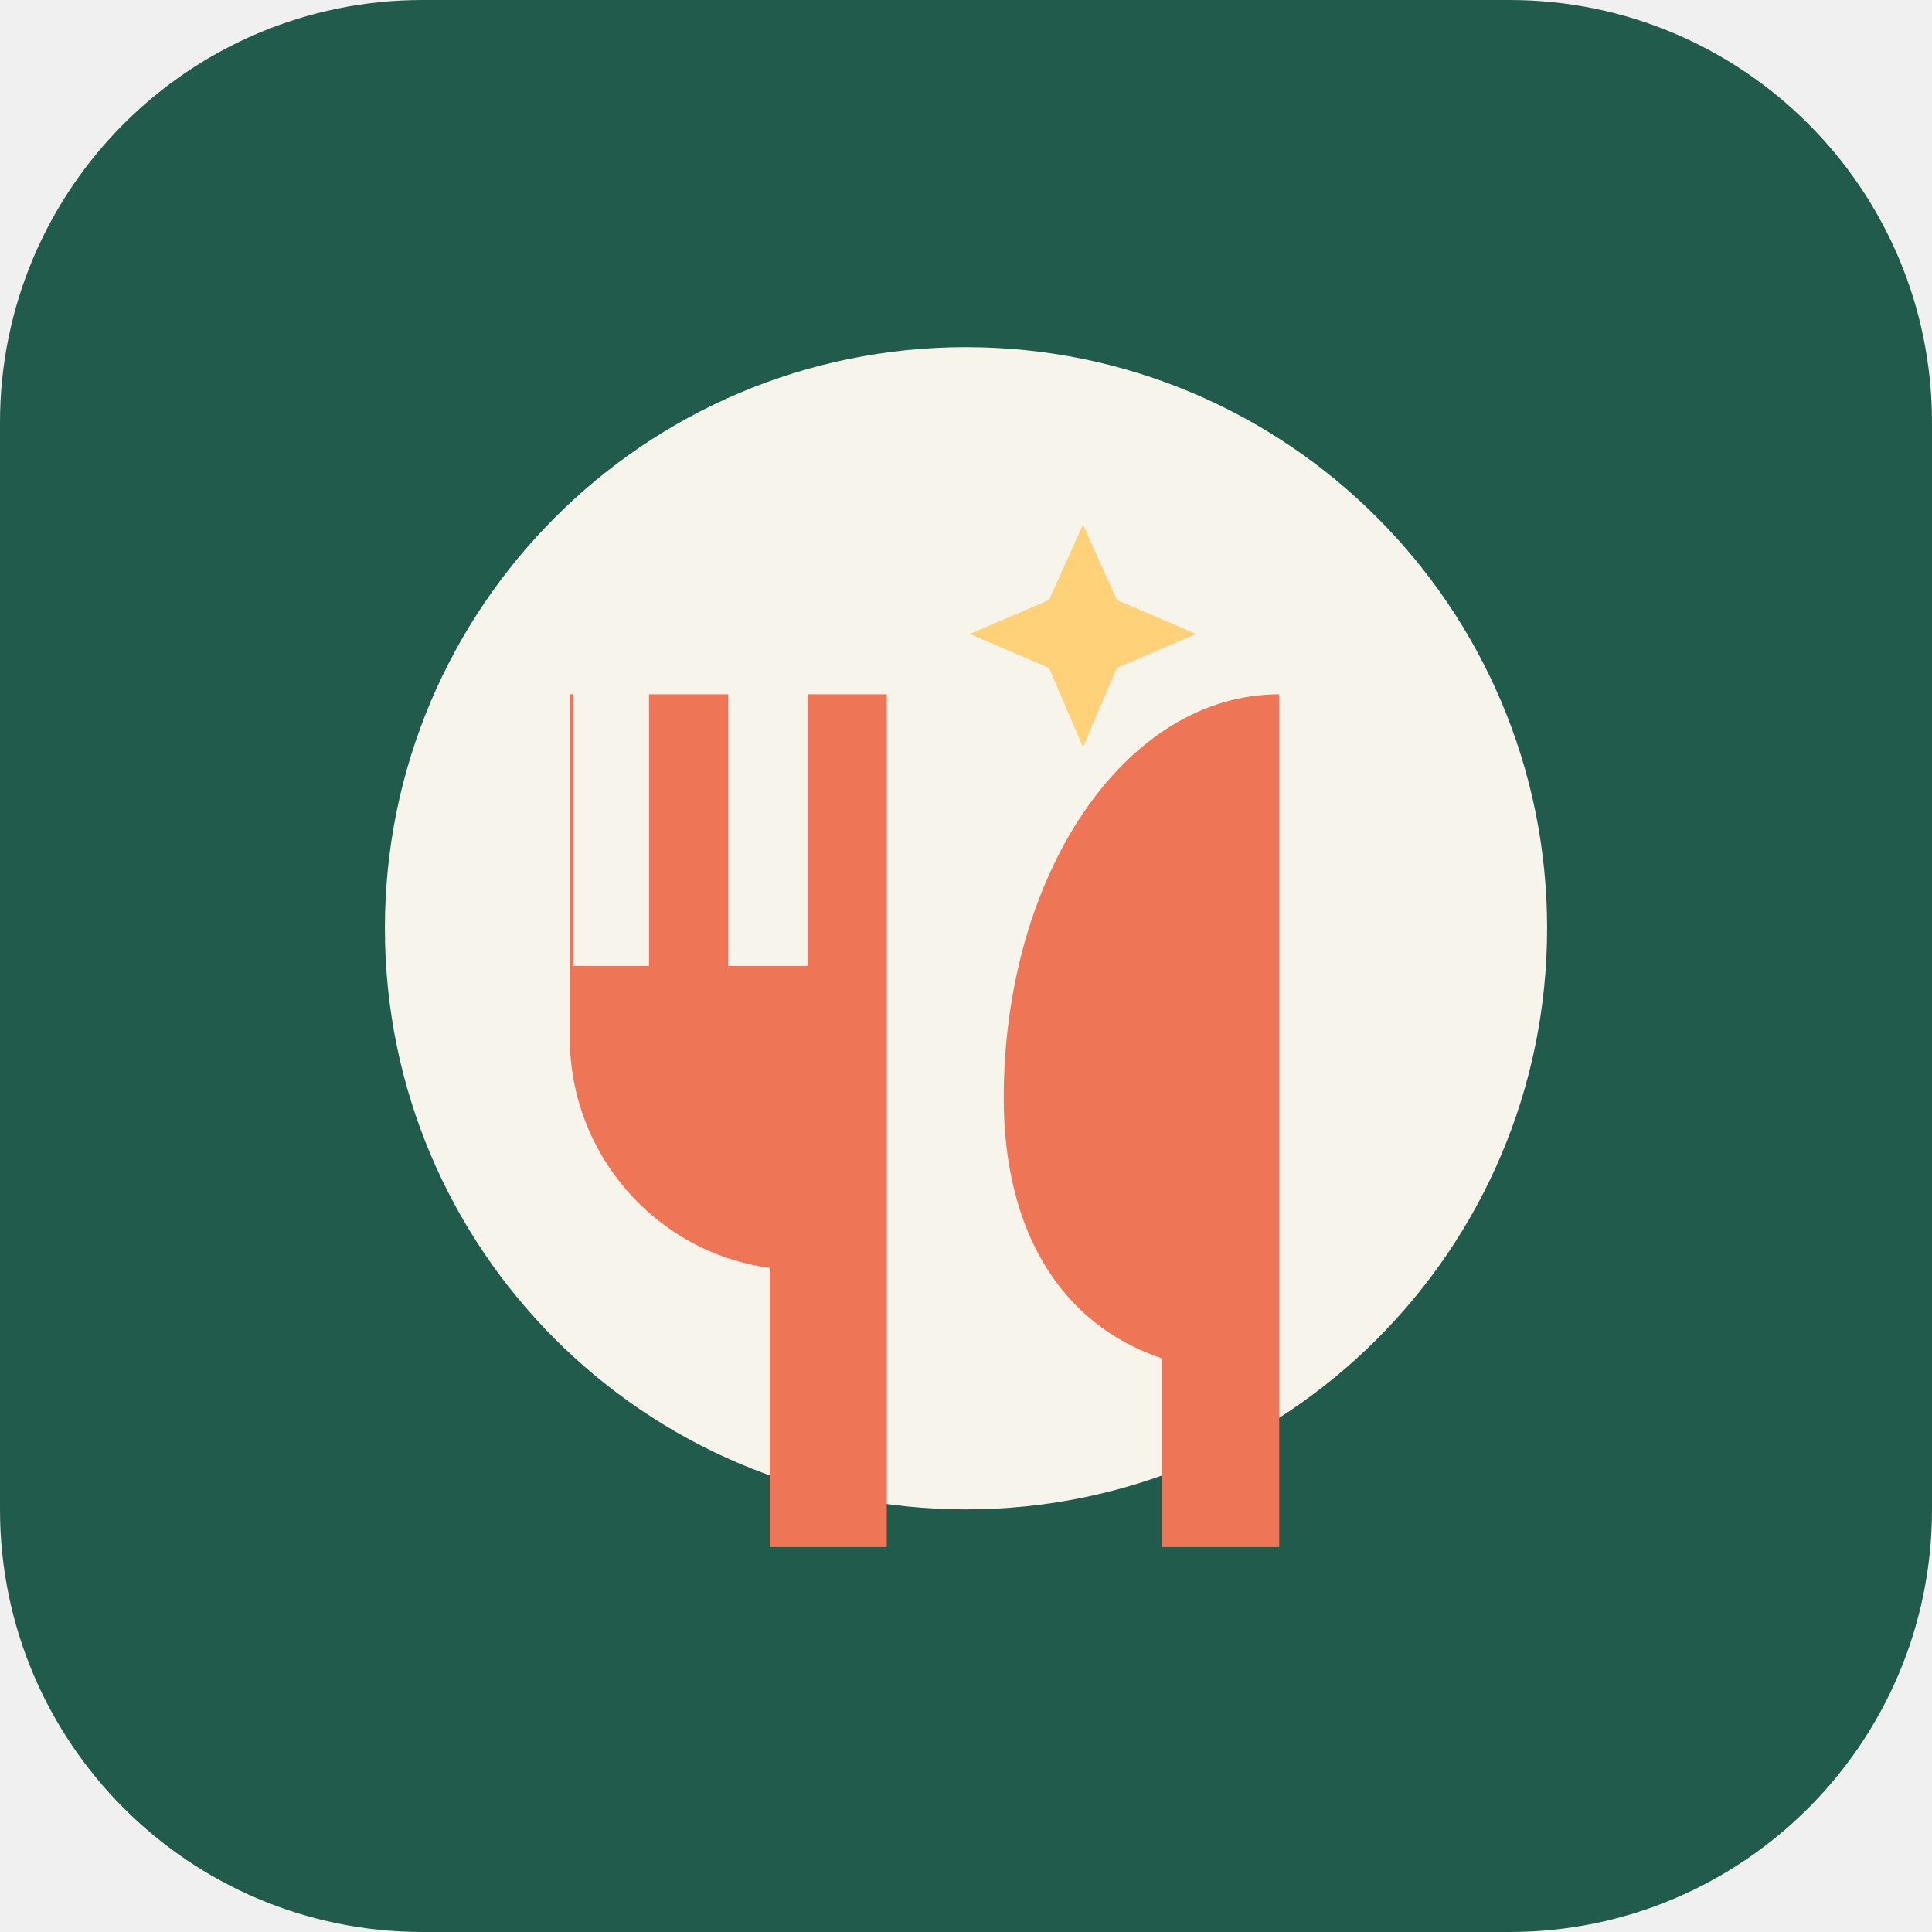
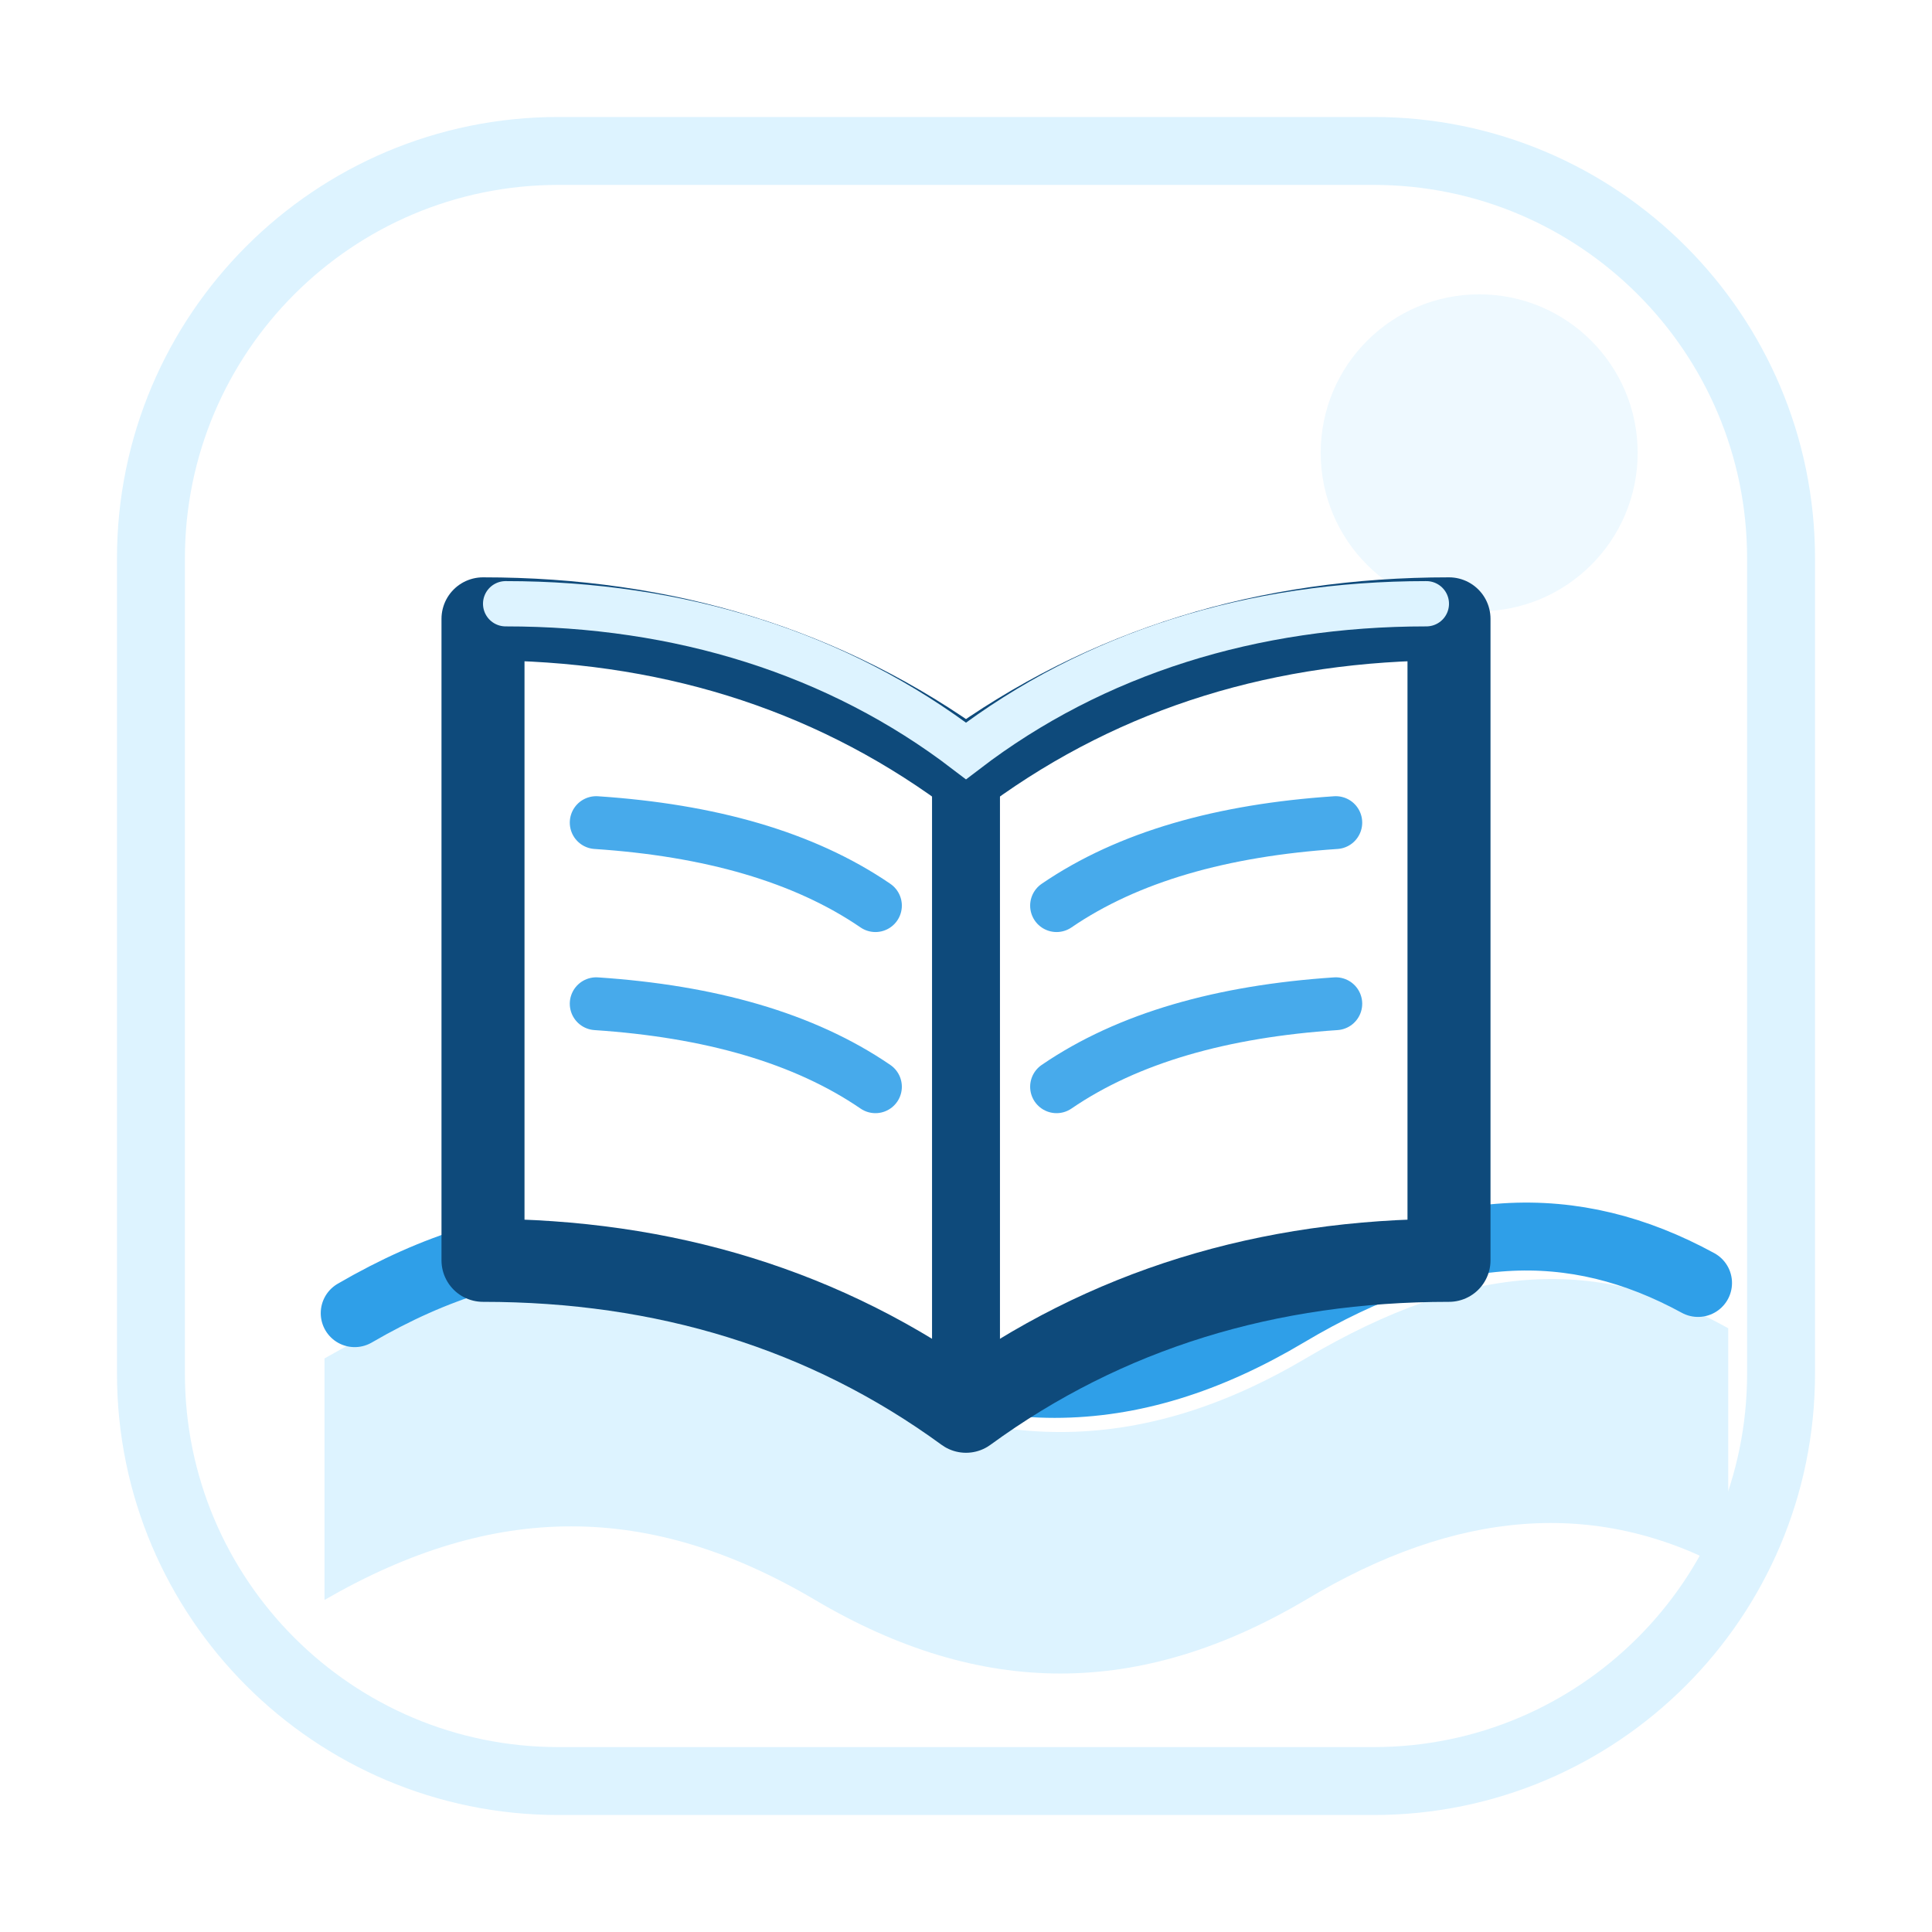
- <svg xmlns="http://www.w3.org/2000/svg" viewBox="0 0 512 512">
-   <rect width="512" height="512" rx="112" fill="#205b4b" />
-   <circle cx="256" cy="246" r="154" fill="#f7f4ec" />
-   <path d="M151 184v91c0 31 23 57 53 61v74h31V184h-21v72h-21v-72h-21v72h-20v-72h-21zm188 0c-41 0-73 48-73 107 0 35 15 60 42 69v50h31V184z" fill="#ef7557" />
-   <path d="M287 139l9 20 21 9-21 9-9 21-9-21-21-9 21-9 9-20z" fill="#ffd178" />
+ <svg xmlns="http://www.w3.org/2000/svg" width="512" height="512" viewBox="0 0 512 512">
+   <rect width="512" height="512" fill="#ffffff" />
+   <rect x="40" y="40" width="432" height="432" rx="108" fill="#ffffff" stroke="#DDF3FF" stroke-width="18" />
+   <circle cx="392" cy="120" r="42" fill="#EEF9FF" />
+   <path d="M86 360c45-26 86-26 130 0s86 26 130 0 78-27 112-8v64c-35-19-72-16-112 8-44 26-86 26-130 0s-85-26-130 0z" fill="#DDF3FF" />
+   <path d="M94 348c43-25 82-25 124 0s81 25 123 0 76-26 109-8" fill="none" stroke="#2F9FE8" stroke-width="18" stroke-linecap="round" />
+   <path d="M128 164c48 0 91 13 128 40 37-27 80-40 128-40v170c-48 0-91 13-128 40-37-27-80-40-128-40z" fill="#ffffff" stroke="#0E4A7B" stroke-width="22" stroke-linejoin="round" />
+   <path d="M256 204v170" fill="none" stroke="#0E4A7B" stroke-width="18" stroke-linecap="round" />
+   <path d="M158 218c30 2 55 9 74 22M158 266c30 2 55 9 74 22M354 218c-30 2-55 9-74 22M354 266c-30 2-55 9-74 22" fill="none" stroke="#2F9FE8" stroke-width="14" stroke-linecap="round" opacity="0.88" />
+   <path d="M134 160c46 0 88 13 122 39 34-26 76-39 122-39" fill="none" stroke="#DDF3FF" stroke-width="12" stroke-linecap="round" />
</svg>
